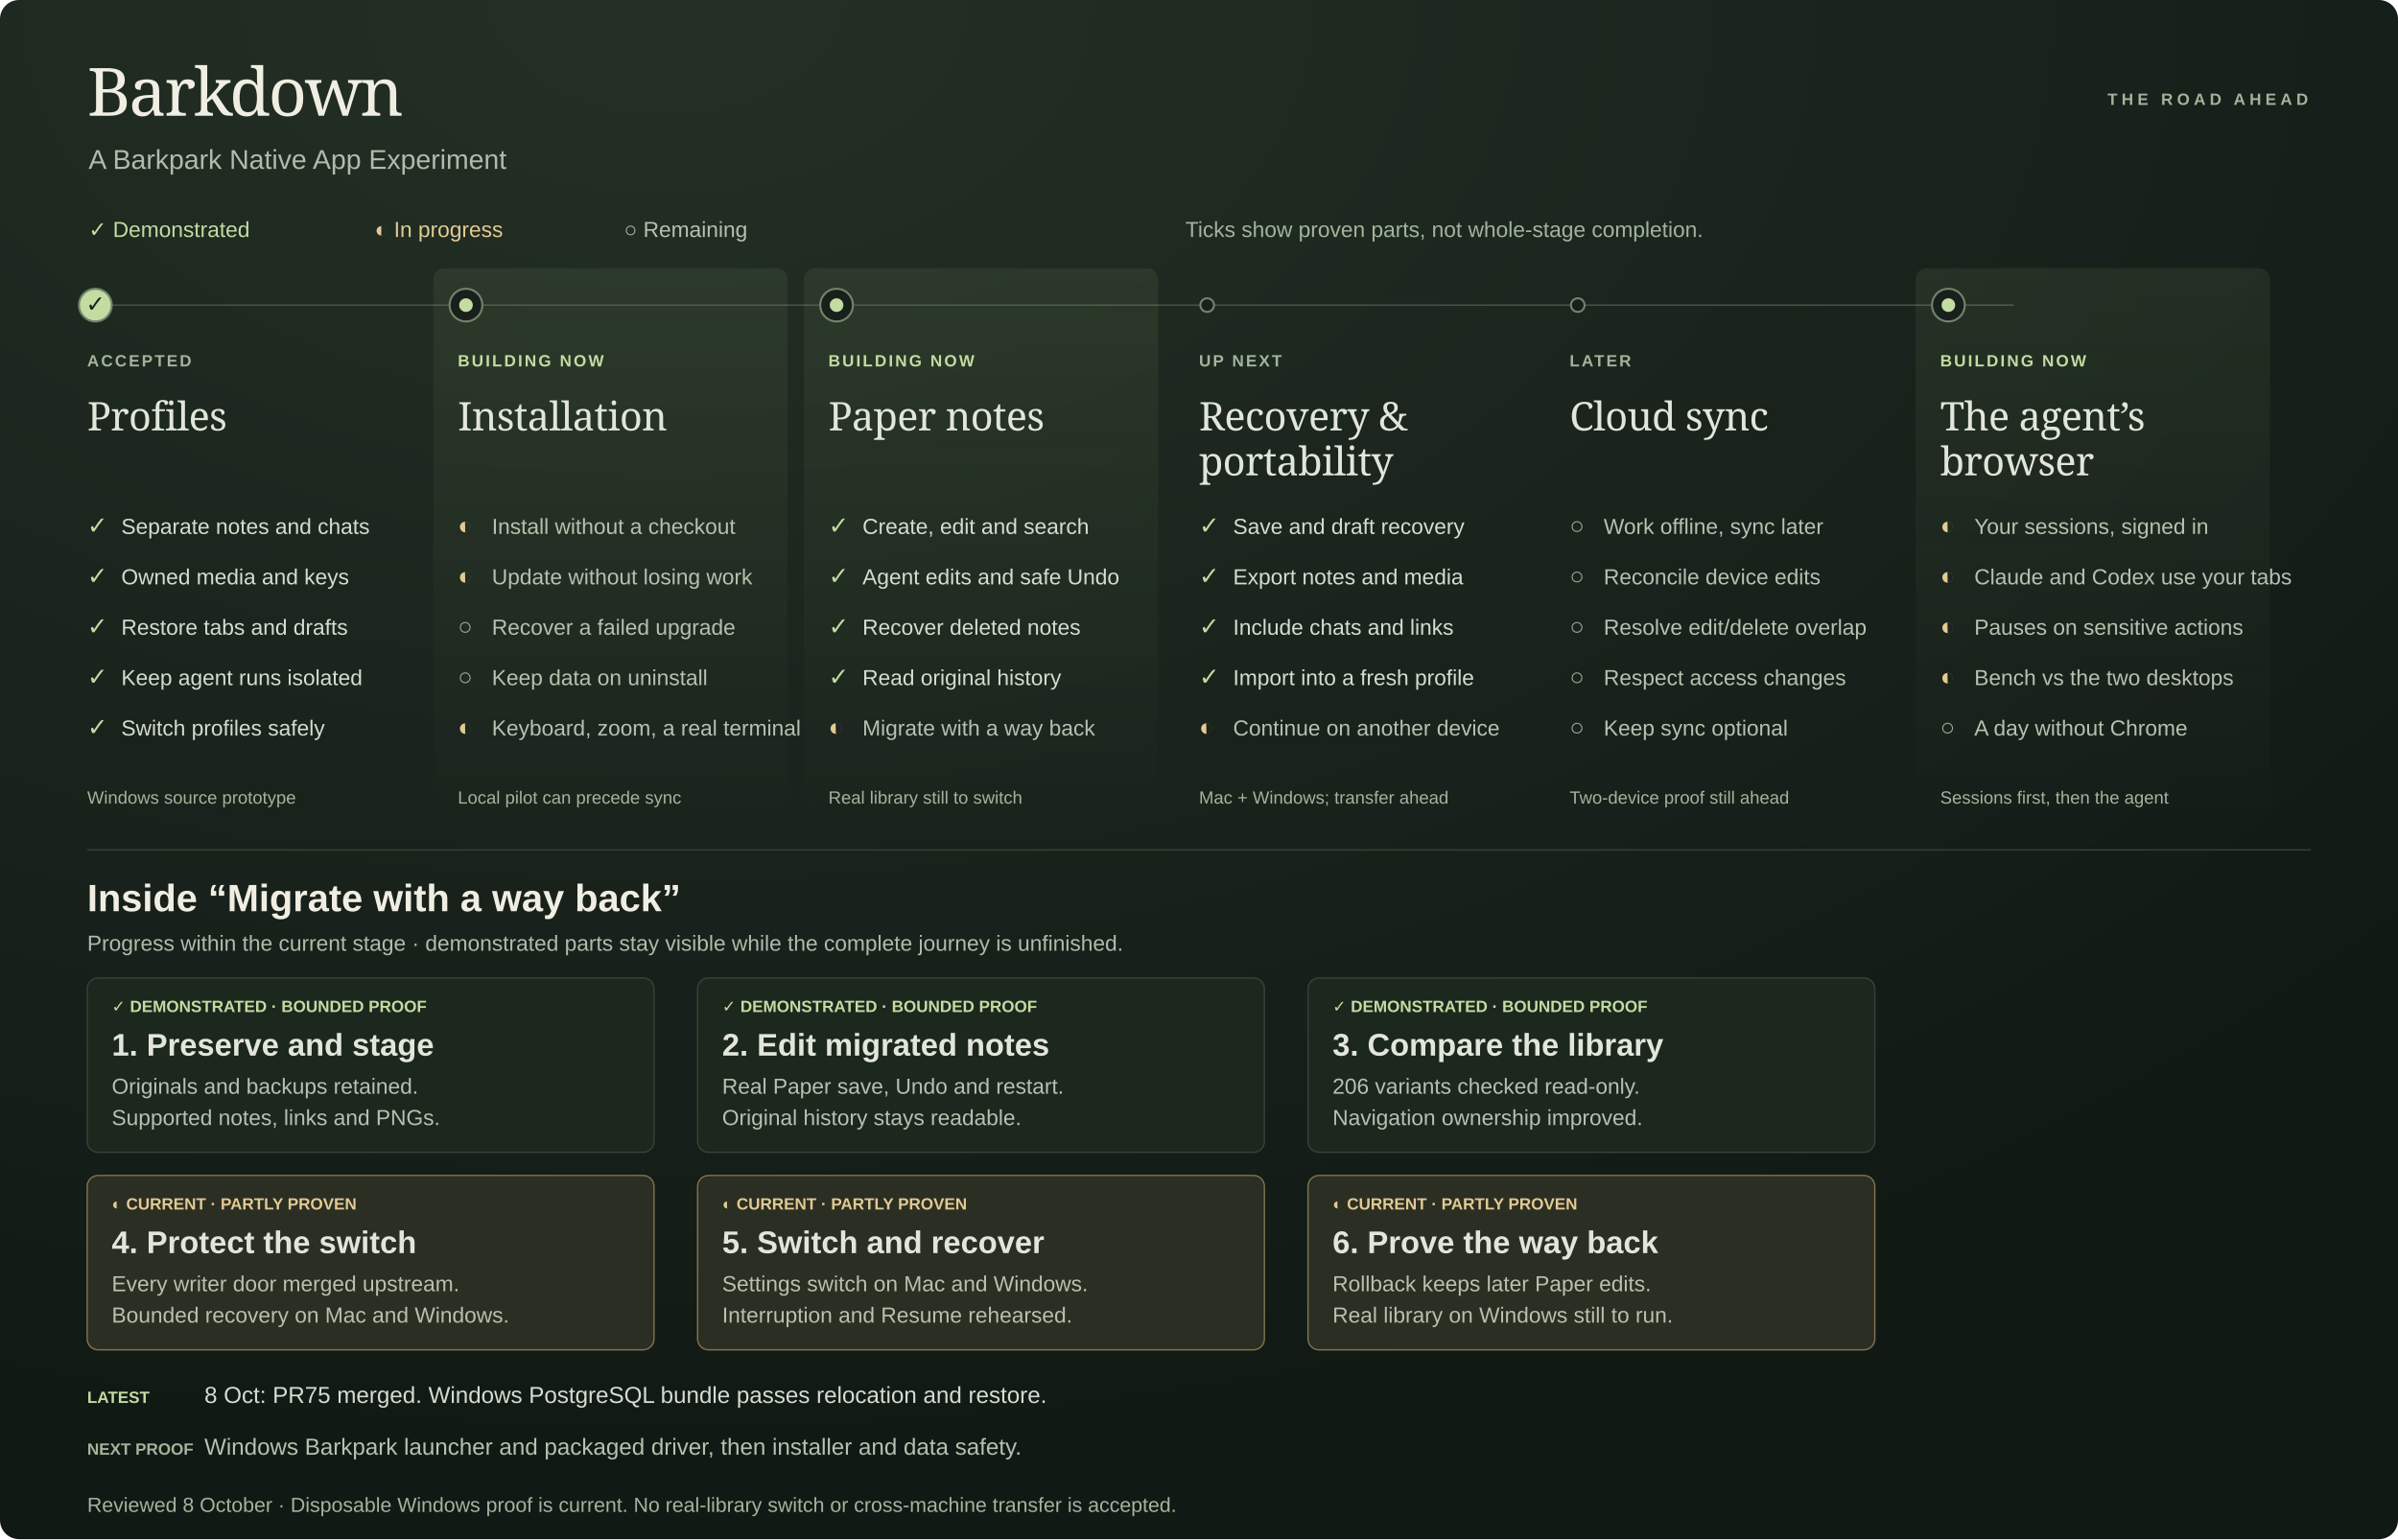
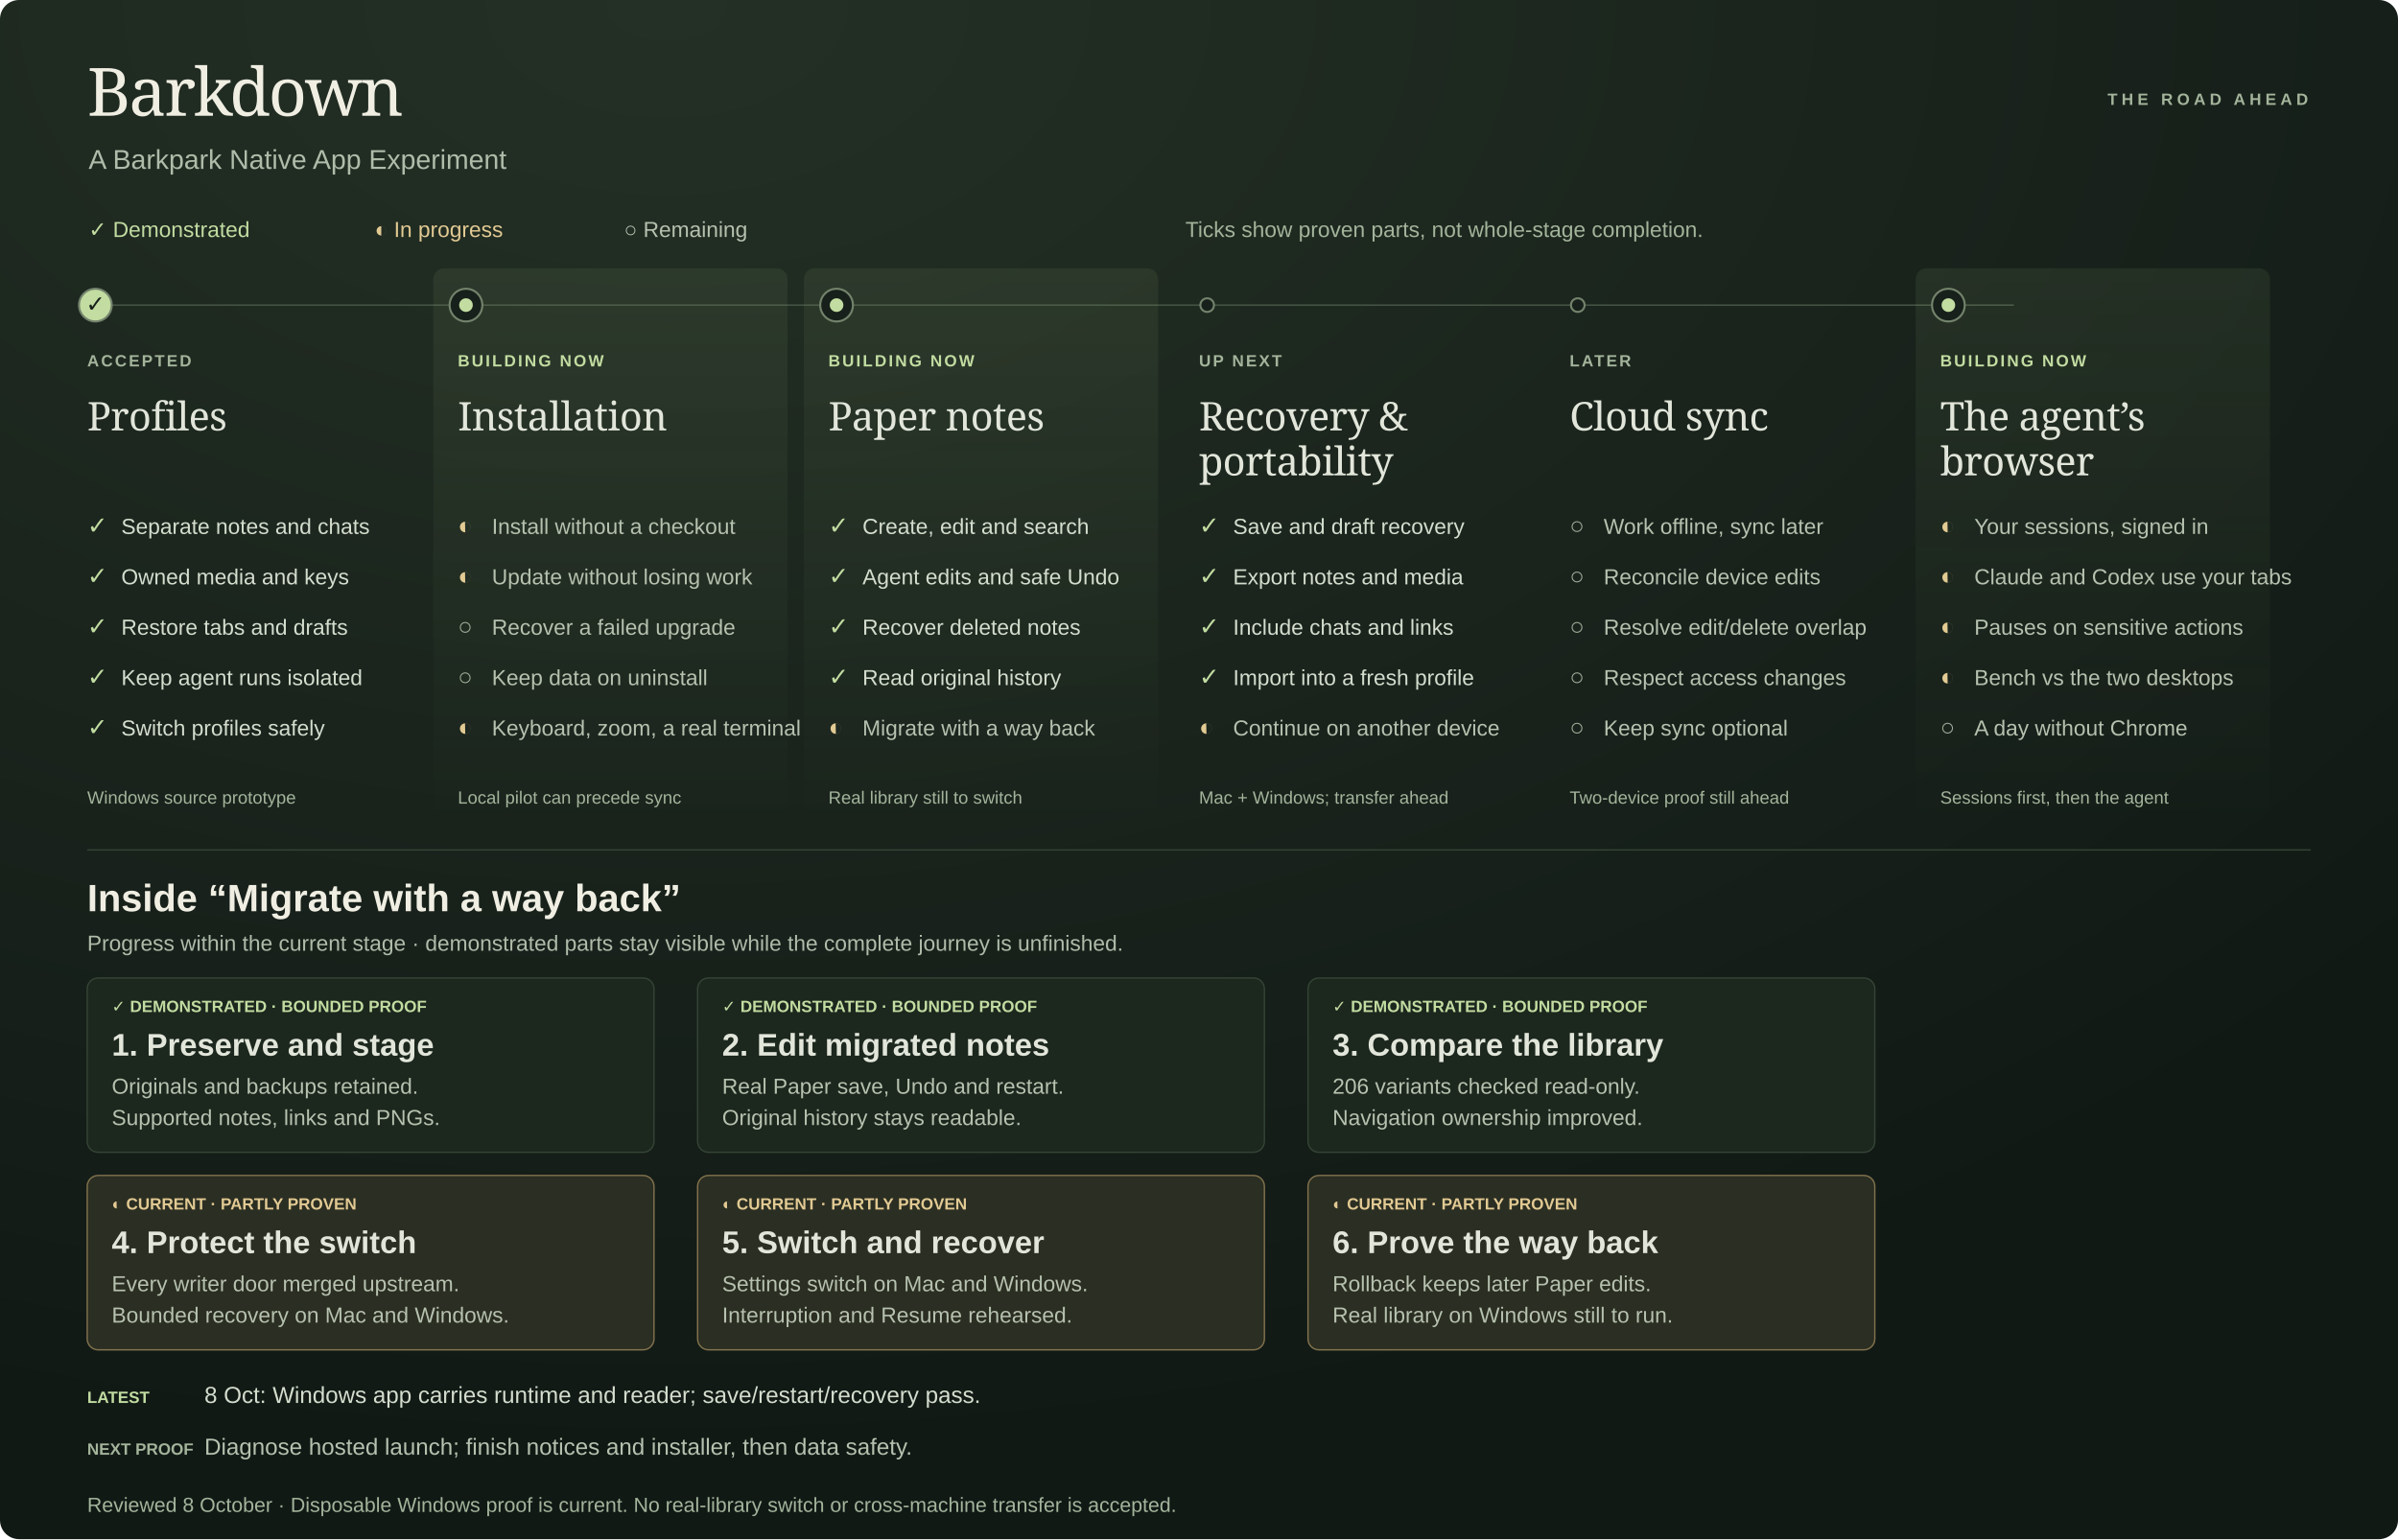
<svg xmlns="http://www.w3.org/2000/svg" width="1760" height="1130" viewBox="0 0 1760 1130" role="img" aria-labelledby="title desc">
  <defs>
    <radialGradient id="background" cx="28%" cy="0%" r="95%">
      <stop stop-color="#243025" />
      <stop offset="1" stop-color="#111915" />
    </radialGradient>
    <linearGradient id="focus" x2="0" y2="1">
      <stop stop-color="#a9c787" stop-opacity=".09" />
      <stop offset="1" stop-color="#a9c787" stop-opacity="0" />
    </linearGradient>
  </defs>
  <g font-family="Segoe UI, Arial, sans-serif">
    <rect width="1760" height="1130" rx="14" fill="url(#background)" />
    <text x="64" y="85" font-family="Georgia, serif" font-size="49" letter-spacing="-1.5" fill="#f0eee2">Barkdown</text>
    <text x="65" y="124" font-size="20" fill="#afbcaa" font-weight="400">A Barkpark Native App Experiment</text>
    <text x="1694" y="77" text-anchor="end" font-size="12" font-weight="600" letter-spacing="3" fill="#a3b49b">THE ROAD AHEAD</text>
    <text x="65" y="174" font-size="16" fill="#c2dca1" font-weight="400">✓  Demonstrated</text>
    <text x="275" y="174" font-size="16" fill="#e2ca93" font-weight="400">◐  In progress</text>
    <text x="458" y="174" font-size="16" fill="#b6c1af" font-weight="400">○  Remaining</text>
    <text x="870" y="174" font-size="16" fill="#a3b49b" font-weight="400">Ticks show proven parts, not whole-stage completion.</text>
    <path d="M70 224H1478" stroke="#475747" stroke-width="1" />
    <g data-phase="P1">
      <circle cx="70" cy="224" r="12" fill="#c2dca1" stroke="#73836c" stroke-width="1.5" />
      <text x="63" y="229" font-size="17" fill="#17201a" font-weight="600">✓</text>
      <text x="64" y="269" font-size="12" letter-spacing="1.5" font-weight="600" fill="#a3b49b">ACCEPTED</text>
      <text x="64" y="316" dy="0" font-family="Georgia, serif" font-size="29" letter-spacing="-.4" fill="#e2e6da">Profiles</text>
      <text x="64" y="392" font-size="18" fill="#c2dca1" font-weight="600">✓</text>
      <text x="89" y="392" font-size="16" fill="#d4ddce" font-weight="400">Separate notes and chats</text>
      <text x="64" y="429" font-size="18" fill="#c2dca1" font-weight="600">✓</text>
      <text x="89" y="429" font-size="16" fill="#d4ddce" font-weight="400">Owned media and keys</text>
      <text x="64" y="466" font-size="18" fill="#c2dca1" font-weight="600">✓</text>
      <text x="89" y="466" font-size="16" fill="#d4ddce" font-weight="400">Restore tabs and drafts</text>
      <text x="64" y="503" font-size="18" fill="#c2dca1" font-weight="600">✓</text>
      <text x="89" y="503" font-size="16" fill="#d4ddce" font-weight="400">Keep agent runs isolated</text>
      <text x="64" y="540" font-size="18" fill="#c2dca1" font-weight="600">✓</text>
      <text x="89" y="540" font-size="16" fill="#d4ddce" font-weight="400">Switch profiles safely</text>
      <text x="64" y="590" font-size="13" fill="#a3b49b" font-weight="400">Windows source prototype</text>
    </g>
    <g data-phase="P5">
      <rect x="318" y="197" width="260" height="410" rx="8" fill="url(#focus)" />
      <circle cx="342" cy="224" r="12" fill="#17201a" stroke="#73836c" stroke-width="1.5" />
      <circle cx="342" cy="224" r="5" fill="#c2dca1" />
      <text x="336" y="269" font-size="12" letter-spacing="1.5" font-weight="600" fill="#c2dca1">BUILDING NOW</text>
      <text x="336" y="316" dy="0" font-family="Georgia, serif" font-size="29" letter-spacing="-.4" fill="#e2e6da">Installation</text>
      <text x="336" y="392" font-size="18" fill="#e2ca93" font-weight="600">◐</text>
      <text x="361" y="392" font-size="16" fill="#b6c1af" font-weight="400">Install without a checkout</text>
      <text x="336" y="429" font-size="18" fill="#e2ca93" font-weight="600">◐</text>
      <text x="361" y="429" font-size="16" fill="#b6c1af" font-weight="400">Update without losing work</text>
      <text x="336" y="466" font-size="18" fill="#9fac99" font-weight="600">○</text>
      <text x="361" y="466" font-size="16" fill="#b6c1af" font-weight="400">Recover a failed upgrade</text>
      <text x="336" y="503" font-size="18" fill="#9fac99" font-weight="600">○</text>
      <text x="361" y="503" font-size="16" fill="#b6c1af" font-weight="400">Keep data on uninstall</text>
      <text x="336" y="540" font-size="18" fill="#e2ca93" font-weight="600">◐</text>
      <text x="361" y="540" font-size="16" fill="#b6c1af" font-weight="400">Keyboard, zoom, a real terminal</text>
      <text x="336" y="590" font-size="13" fill="#a3b49b" font-weight="400">Local pilot can precede sync</text>
    </g>
    <g data-phase="P2">
      <rect x="590" y="197" width="260" height="410" rx="8" fill="url(#focus)" />
      <circle cx="614" cy="224" r="12" fill="#17201a" stroke="#73836c" stroke-width="1.5" />
      <circle cx="614" cy="224" r="5" fill="#c2dca1" />
      <text x="608" y="269" font-size="12" letter-spacing="1.5" font-weight="600" fill="#c2dca1">BUILDING NOW</text>
      <text x="608" y="316" dy="0" font-family="Georgia, serif" font-size="29" letter-spacing="-.4" fill="#e2e6da">Paper notes</text>
      <text x="608" y="392" font-size="18" fill="#c2dca1" font-weight="600">✓</text>
      <text x="633" y="392" font-size="16" fill="#d4ddce" font-weight="400">Create, edit and search</text>
      <text x="608" y="429" font-size="18" fill="#c2dca1" font-weight="600">✓</text>
      <text x="633" y="429" font-size="16" fill="#d4ddce" font-weight="400">Agent edits and safe Undo</text>
      <text x="608" y="466" font-size="18" fill="#c2dca1" font-weight="600">✓</text>
      <text x="633" y="466" font-size="16" fill="#d4ddce" font-weight="400">Recover deleted notes</text>
      <text x="608" y="503" font-size="18" fill="#c2dca1" font-weight="600">✓</text>
      <text x="633" y="503" font-size="16" fill="#d4ddce" font-weight="400">Read original history</text>
      <text x="608" y="540" font-size="18" fill="#e2ca93" font-weight="600">◐</text>
      <text x="633" y="540" font-size="16" fill="#b6c1af" font-weight="400">Migrate with a way back</text>
      <text x="608" y="590" font-size="13" fill="#a3b49b" font-weight="400">Real library still to switch</text>
    </g>
    <g data-phase="P3">
      <circle cx="886" cy="224" r="5" fill="#17201a" stroke="#73836c" stroke-width="1.5" />
      <text x="880" y="269" font-size="12" letter-spacing="1.5" font-weight="600" fill="#a3b49b">UP NEXT</text>
      <text x="880" y="316" dy="0" font-family="Georgia, serif" font-size="29" letter-spacing="-.4" fill="#e2e6da">Recovery &amp;</text>
      <text x="880" y="316" dy="33" font-family="Georgia, serif" font-size="29" letter-spacing="-.4" fill="#e2e6da">portability</text>
      <text x="880" y="392" font-size="18" fill="#c2dca1" font-weight="600">✓</text>
      <text x="905" y="392" font-size="16" fill="#d4ddce" font-weight="400">Save and draft recovery</text>
      <text x="880" y="429" font-size="18" fill="#c2dca1" font-weight="600">✓</text>
      <text x="905" y="429" font-size="16" fill="#d4ddce" font-weight="400">Export notes and media</text>
      <text x="880" y="466" font-size="18" fill="#c2dca1" font-weight="600">✓</text>
      <text x="905" y="466" font-size="16" fill="#d4ddce" font-weight="400">Include chats and links</text>
      <text x="880" y="503" font-size="18" fill="#c2dca1" font-weight="600">✓</text>
      <text x="905" y="503" font-size="16" fill="#d4ddce" font-weight="400">Import into a fresh profile</text>
      <text x="880" y="540" font-size="18" fill="#e2ca93" font-weight="600">◐</text>
      <text x="905" y="540" font-size="16" fill="#b6c1af" font-weight="400">Continue on another device</text>
      <text x="880" y="590" font-size="13" fill="#a3b49b" font-weight="400">Mac + Windows; transfer ahead</text>
    </g>
    <g data-phase="P4">
      <circle cx="1158" cy="224" r="5" fill="#17201a" stroke="#73836c" stroke-width="1.5" />
      <text x="1152" y="269" font-size="12" letter-spacing="1.5" font-weight="600" fill="#a3b49b">LATER</text>
      <text x="1152" y="316" dy="0" font-family="Georgia, serif" font-size="29" letter-spacing="-.4" fill="#e2e6da">Cloud sync</text>
      <text x="1152" y="392" font-size="18" fill="#9fac99" font-weight="600">○</text>
      <text x="1177" y="392" font-size="16" fill="#b6c1af" font-weight="400">Work offline, sync later</text>
      <text x="1152" y="429" font-size="18" fill="#9fac99" font-weight="600">○</text>
      <text x="1177" y="429" font-size="16" fill="#b6c1af" font-weight="400">Reconcile device edits</text>
      <text x="1152" y="466" font-size="18" fill="#9fac99" font-weight="600">○</text>
      <text x="1177" y="466" font-size="16" fill="#b6c1af" font-weight="400">Resolve edit/delete overlap</text>
      <text x="1152" y="503" font-size="18" fill="#9fac99" font-weight="600">○</text>
      <text x="1177" y="503" font-size="16" fill="#b6c1af" font-weight="400">Respect access changes</text>
      <text x="1152" y="540" font-size="18" fill="#9fac99" font-weight="600">○</text>
      <text x="1177" y="540" font-size="16" fill="#b6c1af" font-weight="400">Keep sync optional</text>
      <text x="1152" y="590" font-size="13" fill="#a3b49b" font-weight="400">Two-device proof still ahead</text>
    </g>
    <g data-phase="P6">
      <rect x="1406" y="197" width="260" height="410" rx="8" fill="url(#focus)" />
      <circle cx="1430" cy="224" r="12" fill="#17201a" stroke="#73836c" stroke-width="1.5" />
      <circle cx="1430" cy="224" r="5" fill="#c2dca1" />
      <text x="1424" y="269" font-size="12" letter-spacing="1.5" font-weight="600" fill="#c2dca1">BUILDING NOW</text>
      <text x="1424" y="316" dy="0" font-family="Georgia, serif" font-size="29" letter-spacing="-.4" fill="#e2e6da">The agent’s</text>
      <text x="1424" y="316" dy="33" font-family="Georgia, serif" font-size="29" letter-spacing="-.4" fill="#e2e6da">browser</text>
      <text x="1424" y="392" font-size="18" fill="#e2ca93" font-weight="600">◐</text>
      <text x="1449" y="392" font-size="16" fill="#b6c1af" font-weight="400">Your sessions, signed in</text>
      <text x="1424" y="429" font-size="18" fill="#e2ca93" font-weight="600">◐</text>
      <text x="1449" y="429" font-size="16" fill="#b6c1af" font-weight="400">Claude and Codex use your tabs</text>
      <text x="1424" y="466" font-size="18" fill="#e2ca93" font-weight="600">◐</text>
      <text x="1449" y="466" font-size="16" fill="#b6c1af" font-weight="400">Pauses on sensitive actions</text>
      <text x="1424" y="503" font-size="18" fill="#e2ca93" font-weight="600">◐</text>
      <text x="1449" y="503" font-size="16" fill="#b6c1af" font-weight="400">Bench vs the two desktops</text>
      <text x="1424" y="540" font-size="18" fill="#9fac99" font-weight="600">○</text>
      <text x="1449" y="540" font-size="16" fill="#b6c1af" font-weight="400">A day without Chrome</text>
      <text x="1424" y="590" font-size="13" fill="#a3b49b" font-weight="400">Sessions first, then the agent</text>
    </g>
    <path d="M64 624H1696" stroke="#344435" />
    <text x="64" y="669" font-size="28" fill="#f0eee2" font-weight="600">Inside “Migrate with a way back”</text>
    <text x="64" y="698" font-size="16" fill="#afbcaa" font-weight="400">Progress within the current stage · demonstrated parts stay visible while the complete journey is unfinished.</text>
    <g data-migration-step="1">
      <rect x="64" y="718" width="416" height="128" rx="8" fill="#1c271e" stroke="#344435" />
      <text x="82" y="743" font-size="12" fill="#c2dca1" font-weight="600">✓  DEMONSTRATED · BOUNDED PROOF</text>
      <text x="82" y="775" font-size="23" fill="#e2e6da" font-weight="600">1. Preserve and stage</text>
      <text x="82" y="803" font-size="16" fill="#b6c1af" font-weight="400">Originals and backups retained.</text>
      <text x="82" y="826" font-size="16" fill="#b6c1af" font-weight="400">Supported notes, links and PNGs.</text>
    </g>
    <g data-migration-step="2">
      <rect x="512" y="718" width="416" height="128" rx="8" fill="#1c271e" stroke="#344435" />
      <text x="530" y="743" font-size="12" fill="#c2dca1" font-weight="600">✓  DEMONSTRATED · BOUNDED PROOF</text>
      <text x="530" y="775" font-size="23" fill="#e2e6da" font-weight="600">2. Edit migrated notes</text>
      <text x="530" y="803" font-size="16" fill="#b6c1af" font-weight="400">Real Paper save, Undo and restart.</text>
      <text x="530" y="826" font-size="16" fill="#b6c1af" font-weight="400">Original history stays readable.</text>
    </g>
    <g data-migration-step="3">
      <rect x="960" y="718" width="416" height="128" rx="8" fill="#1c271e" stroke="#344435" />
      <text x="978" y="743" font-size="12" fill="#c2dca1" font-weight="600">✓  DEMONSTRATED · BOUNDED PROOF</text>
      <text x="978" y="775" font-size="23" fill="#e2e6da" font-weight="600">3. Compare the library</text>
      <text x="978" y="803" font-size="16" fill="#b6c1af" font-weight="400">206 variants checked read-only.</text>
      <text x="978" y="826" font-size="16" fill="#b6c1af" font-weight="400">Navigation ownership improved.</text>
    </g>
    <g data-migration-step="4">
      <rect x="64" y="863" width="416" height="128" rx="8" fill="#2b2e22" stroke="#82734e" />
      <text x="82" y="888" font-size="12" fill="#e2ca93" font-weight="600">◐  CURRENT · PARTLY PROVEN</text>
      <text x="82" y="920" font-size="23" fill="#e2e6da" font-weight="600">4. Protect the switch</text>
      <text x="82" y="948" font-size="16" fill="#b6c1af" font-weight="400">Every writer door merged upstream.</text>
      <text x="82" y="971" font-size="16" fill="#b6c1af" font-weight="400">Bounded recovery on Mac and Windows.</text>
    </g>
    <g data-migration-step="5">
      <rect x="512" y="863" width="416" height="128" rx="8" fill="#2b2e22" stroke="#82734e" />
      <text x="530" y="888" font-size="12" fill="#e2ca93" font-weight="600">◐  CURRENT · PARTLY PROVEN</text>
      <text x="530" y="920" font-size="23" fill="#e2e6da" font-weight="600">5. Switch and recover</text>
      <text x="530" y="948" font-size="16" fill="#b6c1af" font-weight="400">Settings switch on Mac and Windows.</text>
      <text x="530" y="971" font-size="16" fill="#b6c1af" font-weight="400">Interruption and Resume rehearsed.</text>
    </g>
    <g data-migration-step="6">
      <rect x="960" y="863" width="416" height="128" rx="8" fill="#2b2e22" stroke="#82734e" />
      <text x="978" y="888" font-size="12" fill="#e2ca93" font-weight="600">◐  CURRENT · PARTLY PROVEN</text>
      <text x="978" y="920" font-size="23" fill="#e2e6da" font-weight="600">6. Prove the way back</text>
      <text x="978" y="948" font-size="16" fill="#b6c1af" font-weight="400">Rollback keeps later Paper edits.</text>
      <text x="978" y="971" font-size="16" fill="#b6c1af" font-weight="400">Real library on Windows still to run.</text>
    </g>
    <text x="64" y="1030" font-size="12" fill="#c2dca1" font-weight="600">LATEST</text>
-     <text x="150" y="1030" font-size="17" fill="#d4ddce" font-weight="400">8 Oct: PR75 merged. Windows PostgreSQL bundle passes relocation and restore.</text>
+     <text x="150" y="1030" font-size="17" fill="#d4ddce" font-weight="400">8 Oct: Windows app carries runtime and reader; save/restart/recovery pass.</text>
    <text x="64" y="1068" font-size="12" fill="#a3b49b" font-weight="600">NEXT PROOF</text>
-     <text x="150" y="1068" font-size="17" fill="#b6c1af" font-weight="400">Windows Barkpark launcher and packaged driver, then installer and data safety.</text>
+     <text x="150" y="1068" font-size="17" fill="#b6c1af" font-weight="400">Diagnose hosted launch; finish notices and installer, then data safety.</text>
    <text x="64" y="1110" font-size="15" fill="#a3b49b" font-weight="400">Reviewed 8 October · Disposable Windows proof is current. No real-library switch or cross-machine transfer is accepted.</text>
  </g>
</svg>
